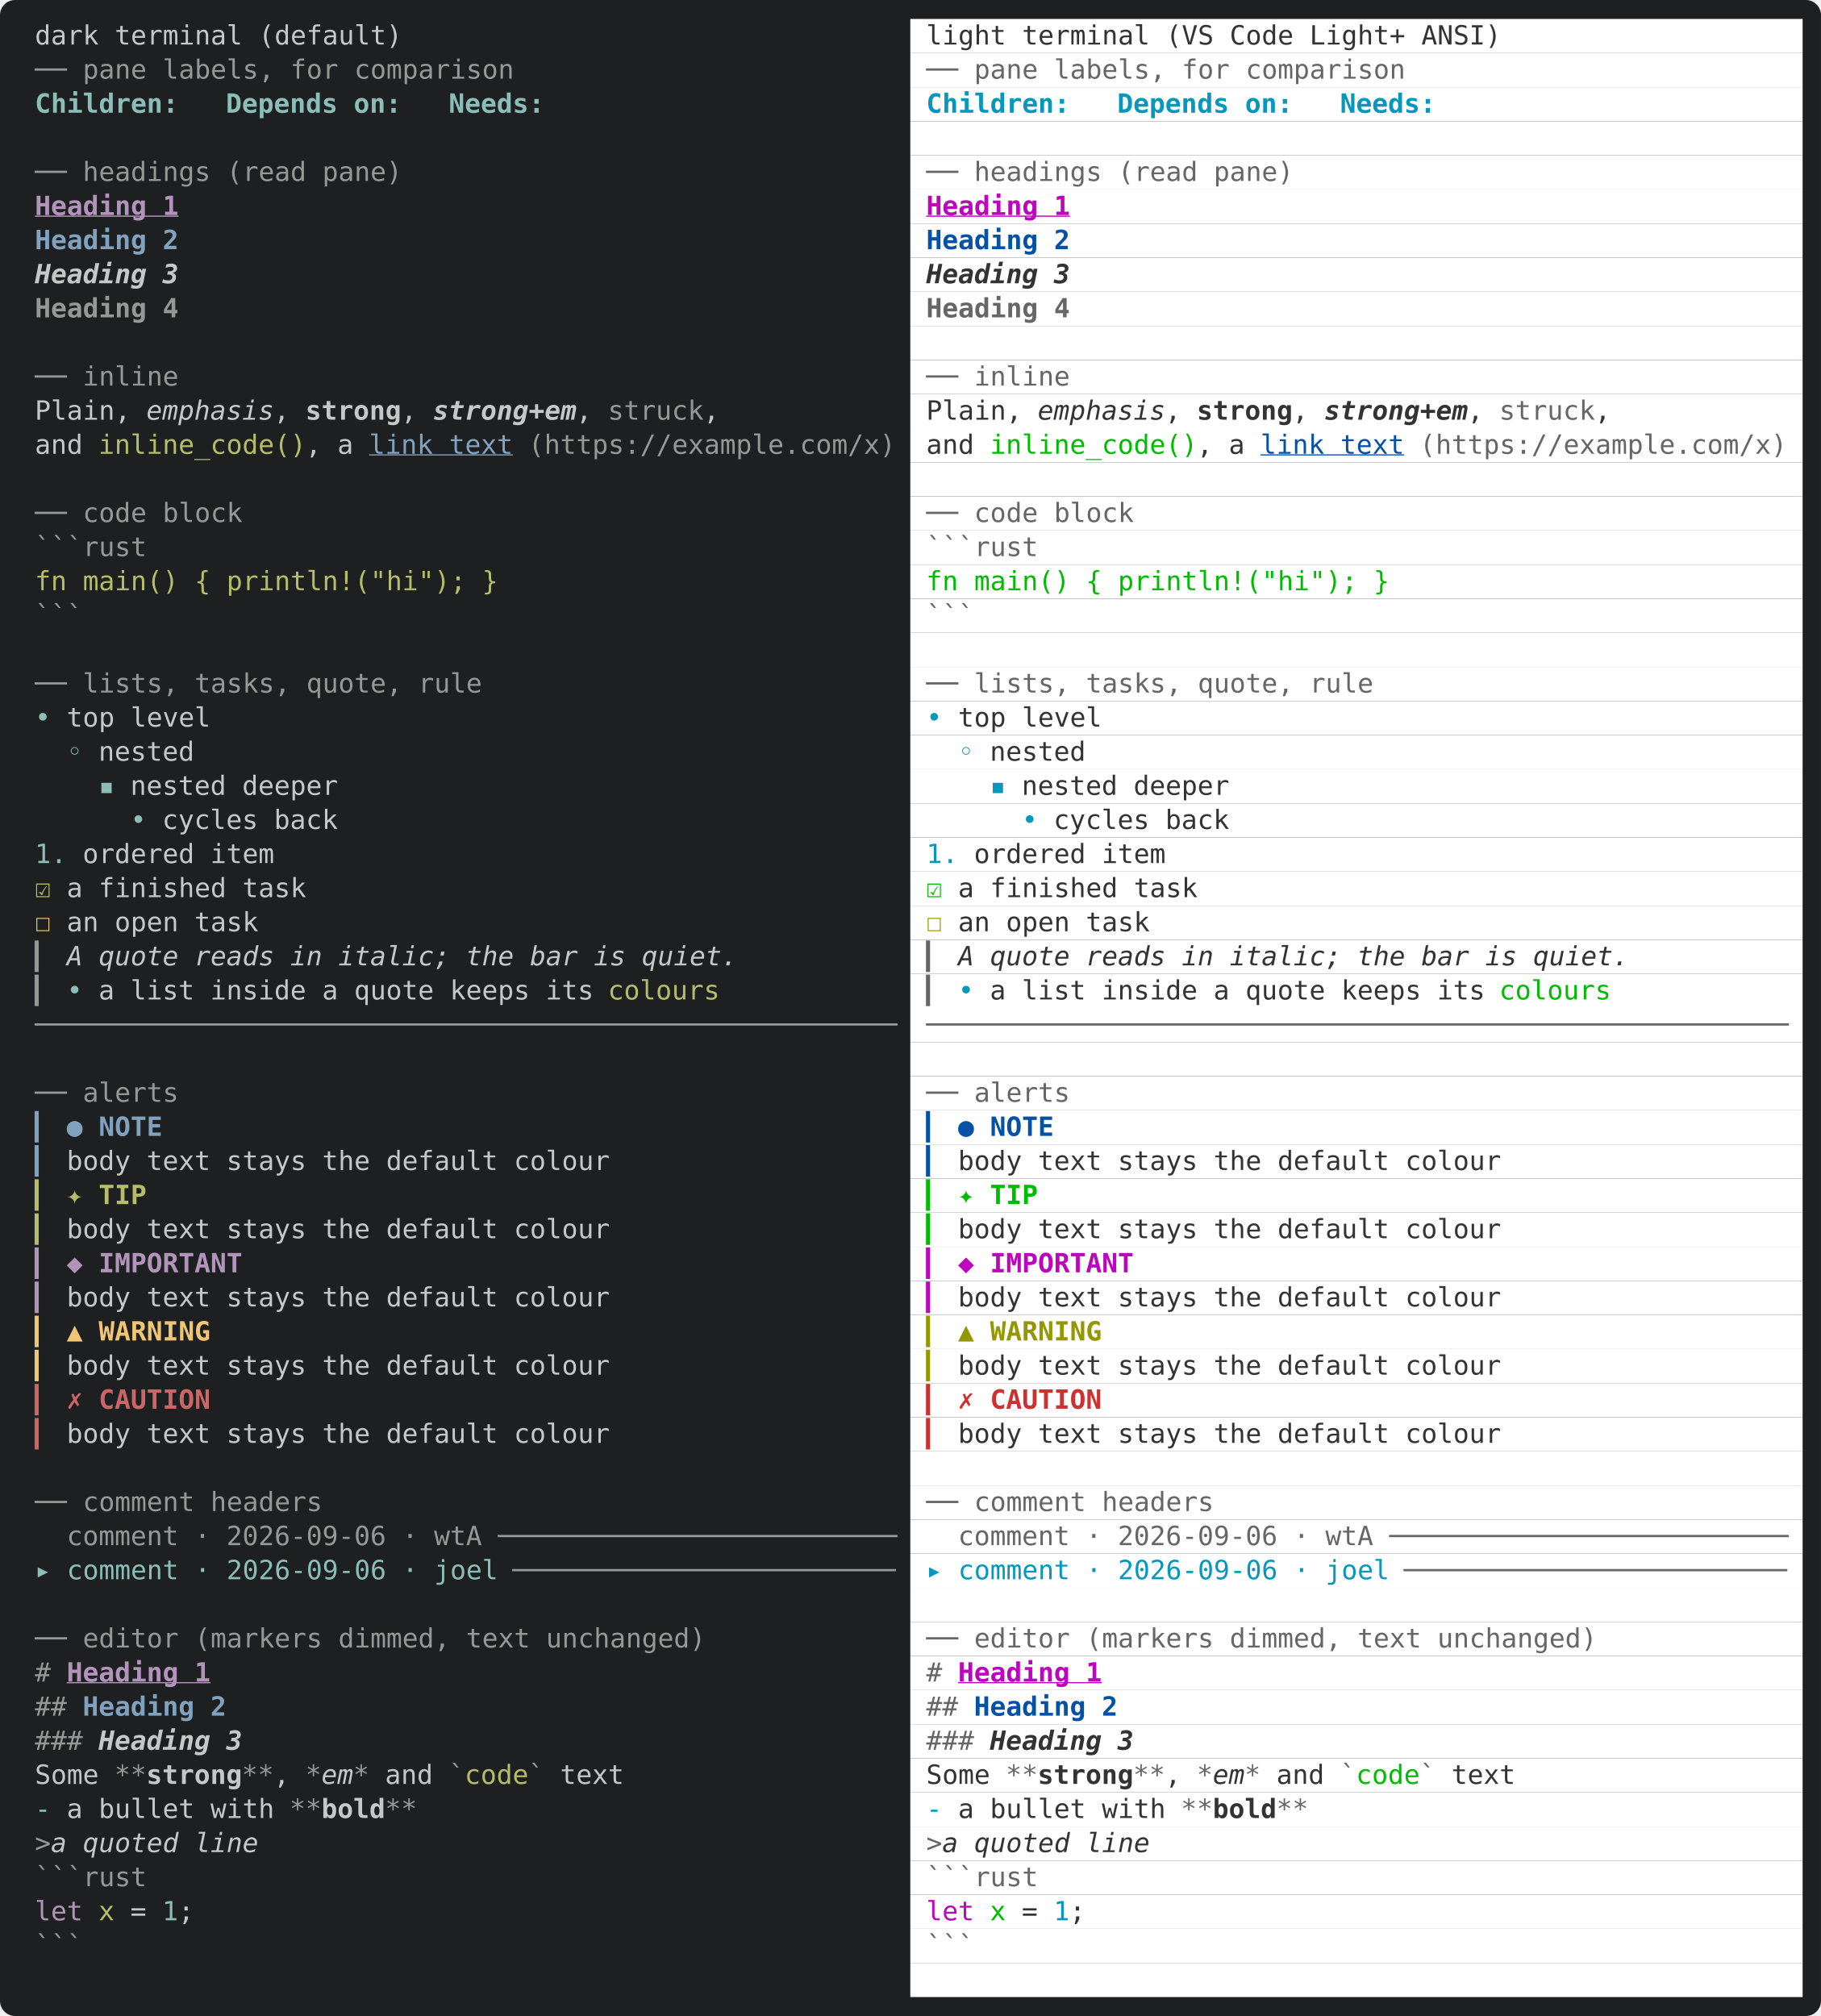
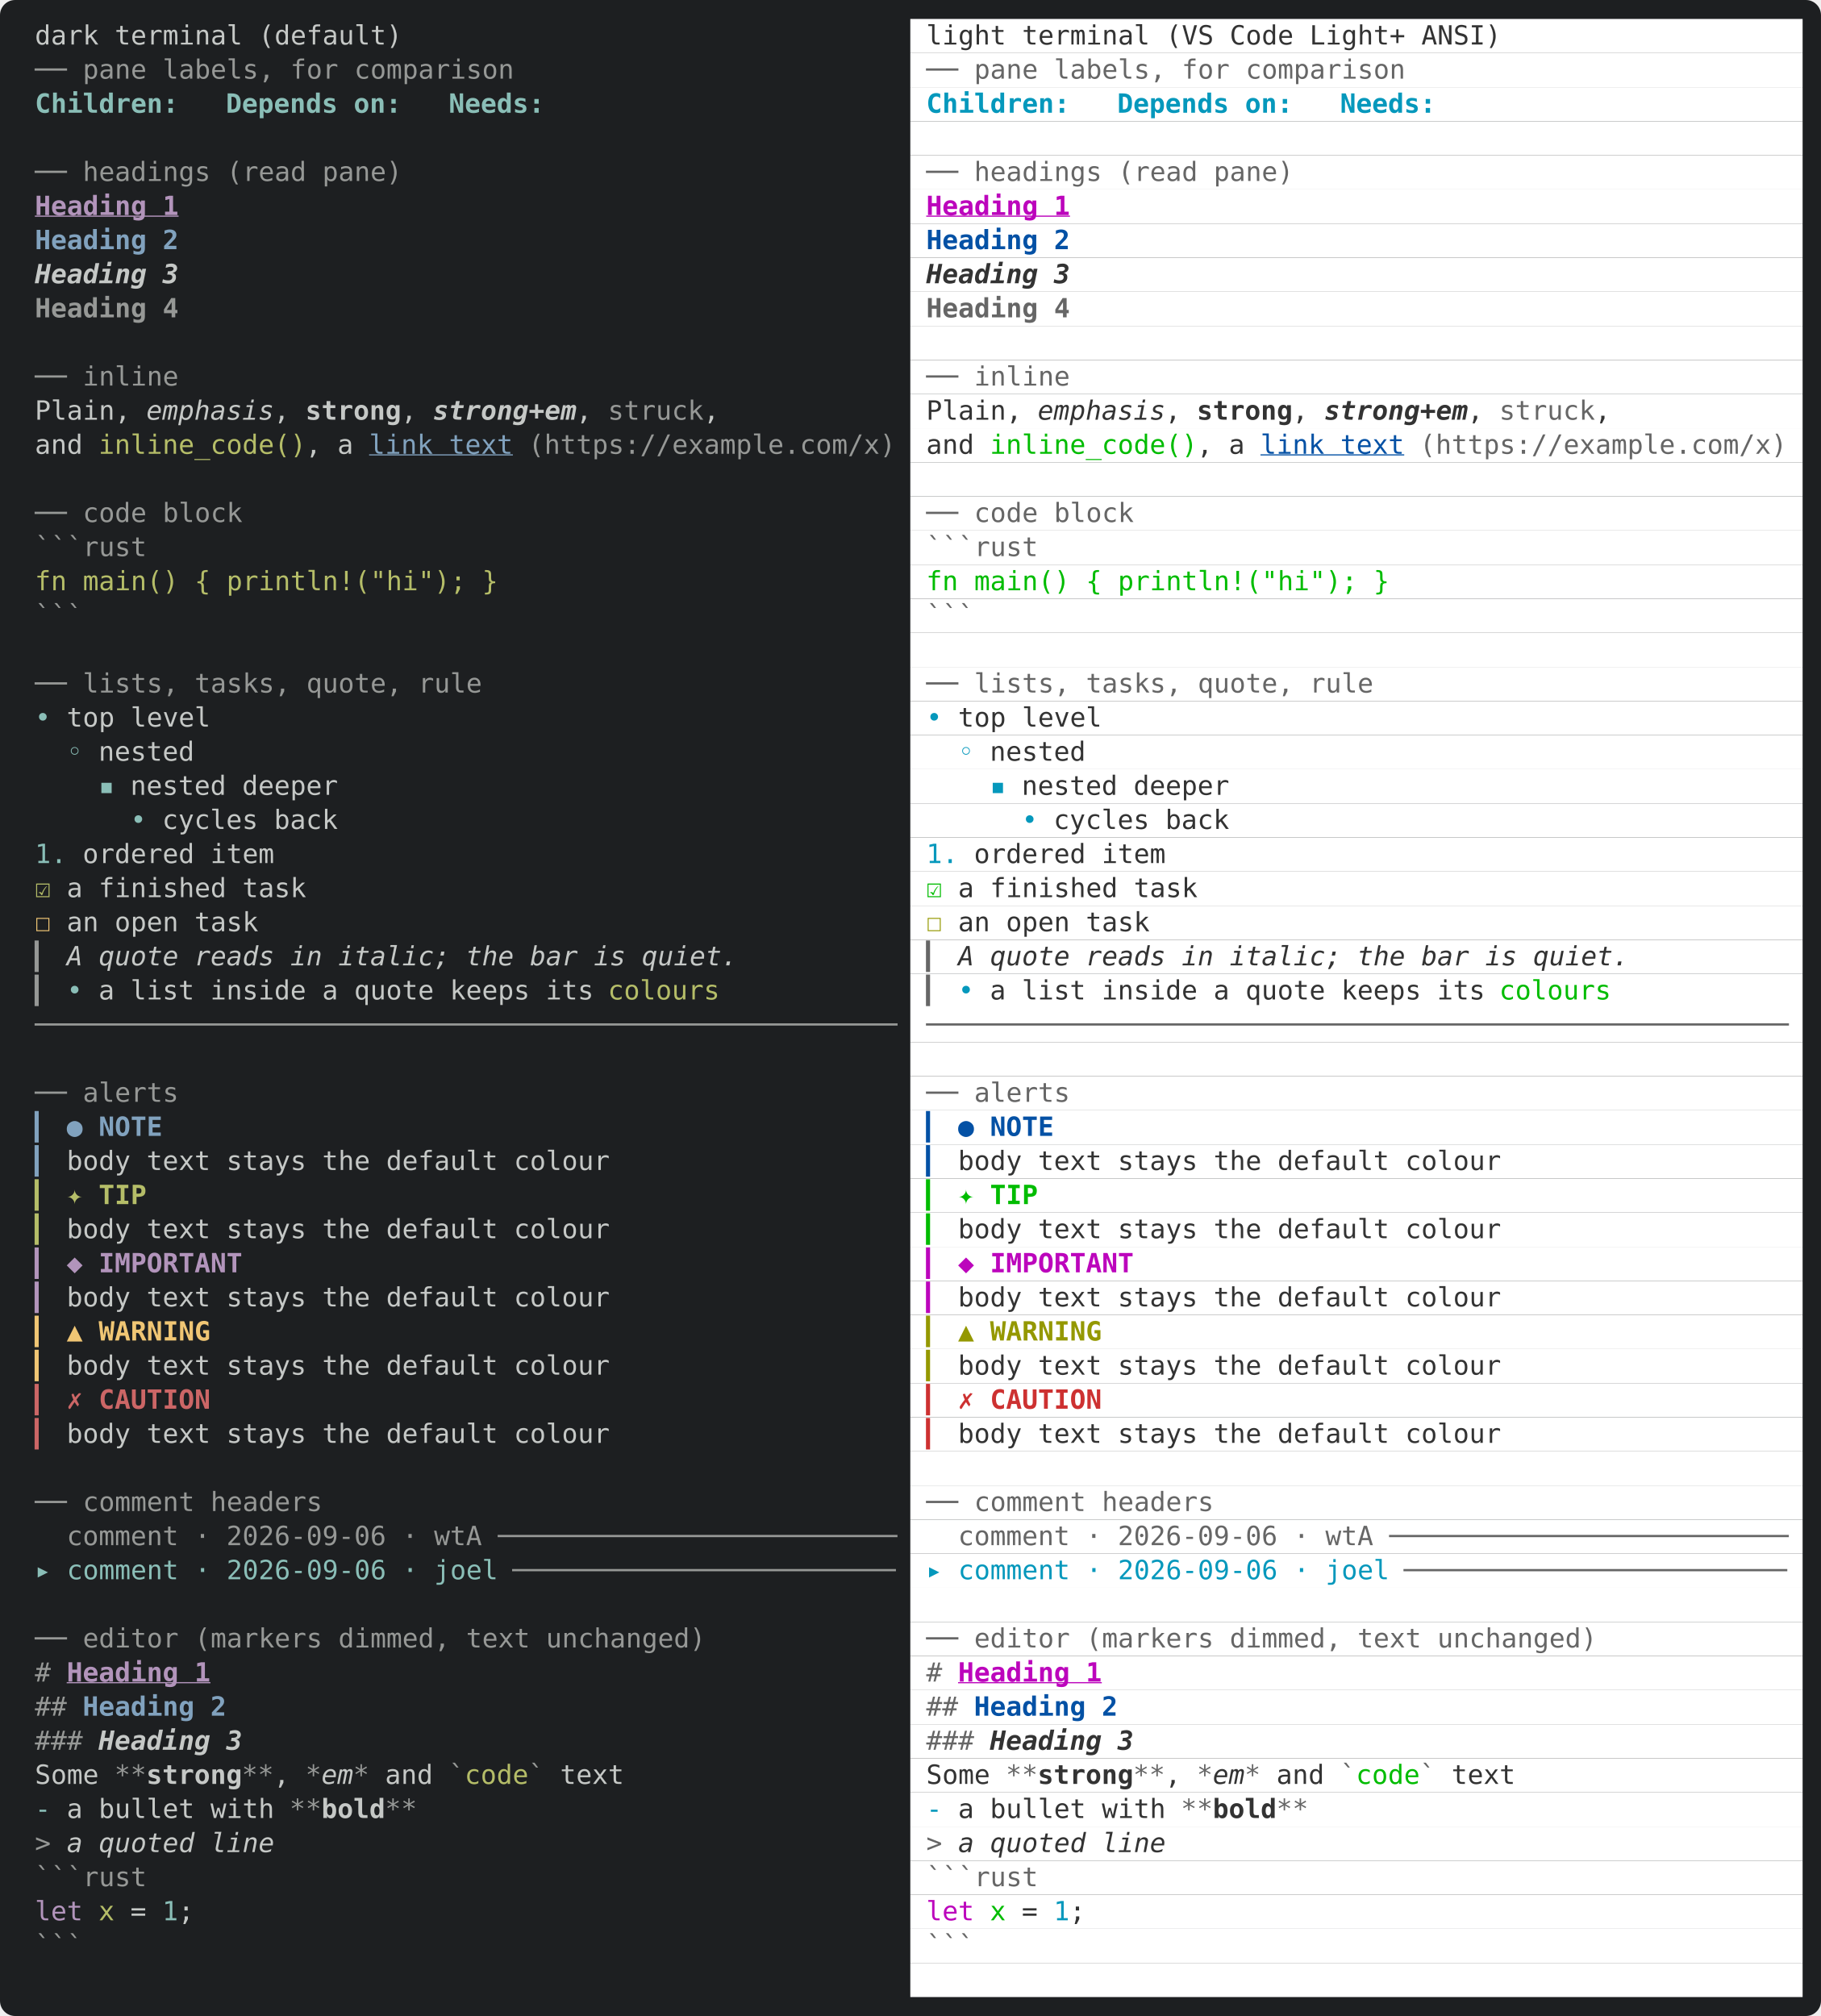
<svg xmlns="http://www.w3.org/2000/svg" width="961" height="1064" viewBox="0 0 961 1064" font-family="ui-monospace,'SF Mono','DejaVu Sans Mono',Menlo,Consolas,monospace" font-size="14">
  <style>
text{white-space:pre}
.b0{fill:#ffffff}
.s0{fill:#333333}
.s1{fill:#969896}
.s2{fill:#666666}
.s3{fill:#8abeb7;font-weight:bold}
.s4{fill:#0598bc;font-weight:bold}
.s5{fill:#b294bb;font-weight:bold;text-decoration:underline}
.s6{fill:#bc05bc;font-weight:bold;text-decoration:underline}
.s7{fill:#81a2be;font-weight:bold}
.s8{fill:#0451a5;font-weight:bold}
.s9{font-weight:bold;font-style:italic}
.s10{fill:#333333;font-weight:bold;font-style:italic}
.s11{fill:#969896;font-weight:bold}
.s12{fill:#666666;font-weight:bold}
.s13{font-style:italic}
.s14{font-weight:bold}
.s15{fill:#333333;font-style:italic}
.s16{fill:#333333;font-weight:bold}
.s17{fill:#b5bd68}
.s18{fill:#81a2be;text-decoration:underline}
.s19{fill:#00bc00}
.s20{fill:#0451a5;text-decoration:underline}
.s21{fill:#8abeb7}
.s22{fill:#0598bc}
.s23{fill:#f0c674}
.s24{fill:#949800}
.s25{fill:#81a2be}
.s26{fill:#0451a5}
.s27{fill:#b5bd68;font-weight:bold}
.s28{fill:#00bc00;font-weight:bold}
.s29{fill:#b294bb}
.s30{fill:#b294bb;font-weight:bold}
.s31{fill:#bc05bc}
.s32{fill:#bc05bc;font-weight:bold}
.s33{fill:#f0c674;font-weight:bold}
.s34{fill:#949800;font-weight:bold}
.s35{fill:#cc6666}
.s36{fill:#cc6666;font-weight:bold}
.s37{fill:#cd3131}
.s38{fill:#cd3131;font-weight:bold}
</style>
  <rect x="0" y="0" width="961" height="1064" rx="8" fill="#1d1f21" />
  <rect class="b0" x="480.4" y="10.0" width="470.9" height="18.0" />
  <rect class="b0" x="480.4" y="28.0" width="470.9" height="18.0" />
  <rect class="b0" x="480.4" y="46.0" width="470.9" height="18.0" />
  <rect class="b0" x="480.4" y="64.0" width="470.9" height="18.0" />
  <rect class="b0" x="480.4" y="82.0" width="470.9" height="18.0" />
  <rect class="b0" x="480.4" y="100.0" width="470.9" height="18.0" />
  <rect class="b0" x="480.4" y="118.0" width="470.9" height="18.0" />
  <rect class="b0" x="480.4" y="136.0" width="470.9" height="18.0" />
  <rect class="b0" x="480.4" y="154.0" width="470.9" height="18.0" />
  <rect class="b0" x="480.4" y="172.0" width="470.9" height="18.0" />
  <rect class="b0" x="480.4" y="190.0" width="470.9" height="18.0" />
  <rect class="b0" x="480.4" y="208.0" width="470.9" height="18.0" />
  <rect class="b0" x="480.4" y="226.0" width="470.9" height="18.0" />
  <rect class="b0" x="480.4" y="244.0" width="470.9" height="18.0" />
  <rect class="b0" x="480.4" y="262.0" width="470.9" height="18.0" />
  <rect class="b0" x="480.4" y="280.0" width="470.9" height="18.0" />
  <rect class="b0" x="480.4" y="298.0" width="470.9" height="18.0" />
  <rect class="b0" x="480.4" y="316.0" width="470.9" height="18.0" />
  <rect class="b0" x="480.4" y="334.0" width="470.9" height="18.0" />
  <rect class="b0" x="480.4" y="352.0" width="470.9" height="18.0" />
  <rect class="b0" x="480.4" y="370.0" width="470.9" height="18.0" />
  <rect class="b0" x="480.4" y="388.0" width="470.9" height="18.0" />
  <rect class="b0" x="480.4" y="406.0" width="470.9" height="18.0" />
  <rect class="b0" x="480.4" y="424.0" width="470.9" height="18.0" />
  <rect class="b0" x="480.4" y="442.0" width="470.9" height="18.0" />
  <rect class="b0" x="480.4" y="460.0" width="470.9" height="18.0" />
  <rect class="b0" x="480.4" y="478.0" width="470.9" height="18.0" />
  <rect class="b0" x="480.4" y="496.0" width="470.9" height="18.0" />
  <rect class="b0" x="480.4" y="514.0" width="470.9" height="18.0" />
  <rect class="b0" x="480.4" y="532.0" width="470.9" height="18.0" />
  <rect class="b0" x="480.4" y="550.0" width="470.9" height="18.0" />
  <rect class="b0" x="480.4" y="568.0" width="470.9" height="18.0" />
  <rect class="b0" x="480.4" y="586.0" width="470.9" height="18.0" />
  <rect class="b0" x="480.4" y="604.0" width="470.9" height="18.0" />
  <rect class="b0" x="480.4" y="622.0" width="470.9" height="18.0" />
  <rect class="b0" x="480.4" y="640.0" width="470.9" height="18.0" />
  <rect class="b0" x="480.4" y="658.0" width="470.9" height="18.0" />
  <rect class="b0" x="480.4" y="676.0" width="470.9" height="18.0" />
  <rect class="b0" x="480.4" y="694.0" width="470.9" height="18.0" />
  <rect class="b0" x="480.4" y="712.0" width="470.9" height="18.0" />
  <rect class="b0" x="480.4" y="730.0" width="470.9" height="18.0" />
  <rect class="b0" x="480.4" y="748.0" width="470.9" height="18.0" />
  <rect class="b0" x="480.4" y="766.0" width="470.9" height="18.0" />
  <rect class="b0" x="480.4" y="784.0" width="470.9" height="18.0" />
  <rect class="b0" x="480.4" y="802.0" width="470.9" height="18.0" />
  <rect class="b0" x="480.4" y="820.0" width="470.9" height="18.0" />
  <rect class="b0" x="480.4" y="838.0" width="470.9" height="18.0" />
  <rect class="b0" x="480.4" y="856.0" width="470.9" height="18.0" />
  <rect class="b0" x="480.4" y="874.0" width="470.9" height="18.0" />
  <rect class="b0" x="480.4" y="892.0" width="470.9" height="18.0" />
  <rect class="b0" x="480.4" y="910.0" width="470.9" height="18.0" />
  <rect class="b0" x="480.4" y="928.0" width="470.9" height="18.0" />
  <rect class="b0" x="480.4" y="946.0" width="470.9" height="18.0" />
  <rect class="b0" x="480.4" y="964.0" width="470.9" height="18.0" />
  <rect class="b0" x="480.4" y="982.0" width="470.9" height="18.0" />
  <rect class="b0" x="480.4" y="1000.0" width="470.9" height="18.0" />
  <rect class="b0" x="480.4" y="1018.0" width="470.9" height="18.0" />
  <rect class="b0" x="480.4" y="1036.0" width="470.9" height="18.0" />
  <g fill="#c5c8c6">
-     <text y="23.5">
+     <text xml:space="preserve" y="23.5">
      <tspan x="18.4">dark terminal (default)</tspan>
      <tspan x="488.8" class="s0">light terminal (VS Code Light+ ANSI)</tspan>
    </text>
-     <text y="41.5">
+     <text xml:space="preserve" y="41.5">
      <tspan x="18.4" class="s1">── pane labels, for comparison</tspan>
      <tspan x="488.8" class="s2">── pane labels, for comparison</tspan>
    </text>
-     <text y="59.5">
+     <text xml:space="preserve" y="59.5">
      <tspan x="18.4" class="s3">Children:</tspan>
      <tspan x="119.2" class="s3">Depends on:</tspan>
      <tspan x="236.8" class="s3">Needs:</tspan>
      <tspan x="488.8" class="s4">Children:</tspan>
      <tspan x="589.6" class="s4">Depends on:</tspan>
      <tspan x="707.2" class="s4">Needs:</tspan>
    </text>
-     <text y="95.5">
+     <text xml:space="preserve" y="95.5">
      <tspan x="18.4" class="s1">── headings (read pane)</tspan>
      <tspan x="488.8" class="s2">── headings (read pane)</tspan>
    </text>
-     <text y="113.5">
+     <text xml:space="preserve" y="113.5">
      <tspan x="18.4" class="s5">Heading 1</tspan>
      <tspan x="488.8" class="s6">Heading 1</tspan>
    </text>
-     <text y="131.5">
+     <text xml:space="preserve" y="131.5">
      <tspan x="18.4" class="s7">Heading 2</tspan>
      <tspan x="488.8" class="s8">Heading 2</tspan>
    </text>
-     <text y="149.5">
+     <text xml:space="preserve" y="149.5">
      <tspan x="18.4" class="s9">Heading 3</tspan>
      <tspan x="488.8" class="s10">Heading 3</tspan>
    </text>
-     <text y="167.5">
+     <text xml:space="preserve" y="167.5">
      <tspan x="18.4" class="s11">Heading 4</tspan>
      <tspan x="488.8" class="s12">Heading 4</tspan>
    </text>
-     <text y="203.5">
+     <text xml:space="preserve" y="203.5">
      <tspan x="18.4" class="s1">── inline</tspan>
      <tspan x="488.8" class="s2">── inline</tspan>
    </text>
-     <text y="221.5">
+     <text xml:space="preserve" y="221.5">
      <tspan x="18.4">Plain,</tspan>
      <tspan x="77.2" class="s13">emphasis</tspan>
      <tspan x="144.4">,</tspan>
      <tspan x="161.2" class="s14">strong</tspan>
      <tspan x="211.6">,</tspan>
      <tspan x="228.4" class="s9">strong+em</tspan>
      <tspan x="304.0">,</tspan>
      <tspan x="320.8" class="s1">struck</tspan>
      <tspan x="371.2">,</tspan>
      <tspan x="488.8" class="s0">Plain,</tspan>
      <tspan x="547.6" class="s15">emphasis</tspan>
      <tspan x="614.8" class="s0">,</tspan>
      <tspan x="631.6" class="s16">strong</tspan>
      <tspan x="682.0" class="s0">,</tspan>
      <tspan x="698.8" class="s10">strong+em</tspan>
      <tspan x="774.4" class="s0">,</tspan>
      <tspan x="791.2" class="s2">struck</tspan>
      <tspan x="841.6" class="s0">,</tspan>
    </text>
-     <text y="239.5">
+     <text xml:space="preserve" y="239.5">
      <tspan x="18.4">and</tspan>
      <tspan x="52.0" class="s17">inline_code()</tspan>
      <tspan x="161.2">, a</tspan>
      <tspan x="194.8" class="s18">link text</tspan>
      <tspan x="278.8" class="s1">(https://example.com/x)</tspan>
      <tspan x="488.8" class="s0">and</tspan>
      <tspan x="522.4" class="s19">inline_code()</tspan>
      <tspan x="631.6" class="s0">, a</tspan>
      <tspan x="665.2" class="s20">link text</tspan>
      <tspan x="749.2" class="s2">(https://example.com/x)</tspan>
    </text>
-     <text y="275.5">
+     <text xml:space="preserve" y="275.5">
      <tspan x="18.4" class="s1">── code block</tspan>
      <tspan x="488.8" class="s2">── code block</tspan>
    </text>
-     <text y="293.5">
+     <text xml:space="preserve" y="293.5">
      <tspan x="18.4" class="s1">```rust</tspan>
      <tspan x="488.8" class="s2">```rust</tspan>
    </text>
-     <text y="311.5">
+     <text xml:space="preserve" y="311.5">
      <tspan x="18.4" class="s17">fn main() { println!("hi"); }</tspan>
      <tspan x="488.8" class="s19">fn main() { println!("hi"); }</tspan>
    </text>
-     <text y="329.5">
+     <text xml:space="preserve" y="329.5">
      <tspan x="18.4" class="s1">```</tspan>
      <tspan x="488.8" class="s2">```</tspan>
    </text>
-     <text y="365.5">
+     <text xml:space="preserve" y="365.5">
      <tspan x="18.4" class="s1">── lists, tasks, quote, rule</tspan>
      <tspan x="488.8" class="s2">── lists, tasks, quote, rule</tspan>
    </text>
-     <text y="383.5">
+     <text xml:space="preserve" y="383.5">
      <tspan x="18.4" class="s21">•</tspan>
      <tspan x="35.2">top level</tspan>
      <tspan x="488.8" class="s22">•</tspan>
      <tspan x="505.6" class="s0">top level</tspan>
    </text>
-     <text y="401.5">
+     <text xml:space="preserve" y="401.5">
      <tspan x="35.2" class="s21">◦</tspan>
      <tspan x="52.0">nested</tspan>
      <tspan x="505.6" class="s22">◦</tspan>
      <tspan x="522.4" class="s0">nested</tspan>
    </text>
-     <text y="419.5">
+     <text xml:space="preserve" y="419.5">
      <tspan x="52.0" class="s21">▪</tspan>
      <tspan x="68.8">nested deeper</tspan>
      <tspan x="522.4" class="s22">▪</tspan>
      <tspan x="539.2" class="s0">nested deeper</tspan>
    </text>
-     <text y="437.5">
+     <text xml:space="preserve" y="437.5">
      <tspan x="68.8" class="s21">•</tspan>
      <tspan x="85.6">cycles back</tspan>
      <tspan x="539.2" class="s22">•</tspan>
      <tspan x="556.0" class="s0">cycles back</tspan>
    </text>
-     <text y="455.5">
+     <text xml:space="preserve" y="455.5">
      <tspan x="18.4" class="s21">1.</tspan>
      <tspan x="43.6">ordered item</tspan>
      <tspan x="488.8" class="s22">1.</tspan>
      <tspan x="514.0" class="s0">ordered item</tspan>
    </text>
-     <text y="473.5">
+     <text xml:space="preserve" y="473.5">
      <tspan x="18.4" class="s17">☑</tspan>
      <tspan x="35.2">a finished task</tspan>
      <tspan x="488.8" class="s19">☑</tspan>
      <tspan x="505.6" class="s0">a finished task</tspan>
    </text>
-     <text y="491.5">
+     <text xml:space="preserve" y="491.5">
      <tspan x="18.4" class="s23">☐</tspan>
      <tspan x="35.2">an open task</tspan>
      <tspan x="488.8" class="s24">☐</tspan>
      <tspan x="505.6" class="s0">an open task</tspan>
    </text>
-     <text y="509.5">
+     <text xml:space="preserve" y="509.5">
      <tspan x="18.4" class="s1">▎</tspan>
      <tspan x="35.2" class="s13">A quote reads in italic; the bar is quiet.</tspan>
      <tspan x="488.8" class="s2">▎</tspan>
      <tspan x="505.6" class="s15">A quote reads in italic; the bar is quiet.</tspan>
    </text>
-     <text y="527.5">
+     <text xml:space="preserve" y="527.5">
      <tspan x="18.4" class="s1">▎</tspan>
      <tspan x="35.2" class="s21">•</tspan>
      <tspan x="52.0">a list inside a quote keeps its</tspan>
      <tspan x="320.8" class="s17">colours</tspan>
      <tspan x="488.8" class="s2">▎</tspan>
      <tspan x="505.6" class="s22">•</tspan>
      <tspan x="522.4" class="s0">a list inside a quote keeps its</tspan>
      <tspan x="791.2" class="s19">colours</tspan>
    </text>
-     <text y="545.5">
+     <text xml:space="preserve" y="545.5">
      <tspan x="18.4" class="s1">──────────────────────────────────────────────────────</tspan>
      <tspan x="488.8" class="s2">──────────────────────────────────────────────────────</tspan>
    </text>
-     <text y="581.5">
+     <text xml:space="preserve" y="581.5">
      <tspan x="18.4" class="s1">── alerts</tspan>
      <tspan x="488.8" class="s2">── alerts</tspan>
    </text>
-     <text y="599.5">
+     <text xml:space="preserve" y="599.5">
      <tspan x="18.4" class="s25">▎</tspan>
      <tspan x="35.2" class="s7">● NOTE</tspan>
      <tspan x="488.8" class="s26">▎</tspan>
      <tspan x="505.6" class="s8">● NOTE</tspan>
    </text>
-     <text y="617.5">
+     <text xml:space="preserve" y="617.5">
      <tspan x="18.4" class="s25">▎</tspan>
      <tspan x="35.2">body text stays the default colour</tspan>
      <tspan x="488.8" class="s26">▎</tspan>
      <tspan x="505.6" class="s0">body text stays the default colour</tspan>
    </text>
-     <text y="635.5">
+     <text xml:space="preserve" y="635.5">
      <tspan x="18.4" class="s17">▎</tspan>
      <tspan x="35.2" class="s27">✦ TIP</tspan>
      <tspan x="488.8" class="s19">▎</tspan>
      <tspan x="505.6" class="s28">✦ TIP</tspan>
    </text>
-     <text y="653.5">
+     <text xml:space="preserve" y="653.5">
      <tspan x="18.4" class="s17">▎</tspan>
      <tspan x="35.2">body text stays the default colour</tspan>
      <tspan x="488.8" class="s19">▎</tspan>
      <tspan x="505.6" class="s0">body text stays the default colour</tspan>
    </text>
-     <text y="671.5">
+     <text xml:space="preserve" y="671.5">
      <tspan x="18.4" class="s29">▎</tspan>
      <tspan x="35.2" class="s30">◆ IMPORTANT</tspan>
      <tspan x="488.8" class="s31">▎</tspan>
      <tspan x="505.6" class="s32">◆ IMPORTANT</tspan>
    </text>
-     <text y="689.5">
+     <text xml:space="preserve" y="689.5">
      <tspan x="18.4" class="s29">▎</tspan>
      <tspan x="35.2">body text stays the default colour</tspan>
      <tspan x="488.8" class="s31">▎</tspan>
      <tspan x="505.6" class="s0">body text stays the default colour</tspan>
    </text>
-     <text y="707.5">
+     <text xml:space="preserve" y="707.5">
      <tspan x="18.4" class="s23">▎</tspan>
      <tspan x="35.2" class="s33">▲ WARNING</tspan>
      <tspan x="488.8" class="s24">▎</tspan>
      <tspan x="505.6" class="s34">▲ WARNING</tspan>
    </text>
-     <text y="725.5">
+     <text xml:space="preserve" y="725.5">
      <tspan x="18.4" class="s23">▎</tspan>
      <tspan x="35.2">body text stays the default colour</tspan>
      <tspan x="488.8" class="s24">▎</tspan>
      <tspan x="505.6" class="s0">body text stays the default colour</tspan>
    </text>
-     <text y="743.5">
+     <text xml:space="preserve" y="743.5">
      <tspan x="18.4" class="s35">▎</tspan>
      <tspan x="35.2" class="s36">✗ CAUTION</tspan>
      <tspan x="488.8" class="s37">▎</tspan>
      <tspan x="505.6" class="s38">✗ CAUTION</tspan>
    </text>
-     <text y="761.5">
+     <text xml:space="preserve" y="761.5">
      <tspan x="18.4" class="s35">▎</tspan>
      <tspan x="35.2">body text stays the default colour</tspan>
      <tspan x="488.8" class="s37">▎</tspan>
      <tspan x="505.6" class="s0">body text stays the default colour</tspan>
    </text>
-     <text y="797.5">
+     <text xml:space="preserve" y="797.5">
      <tspan x="18.4" class="s1">── comment headers</tspan>
      <tspan x="488.8" class="s2">── comment headers</tspan>
    </text>
-     <text y="815.5">
+     <text xml:space="preserve" y="815.5">
      <tspan x="35.2" class="s1">comment · 2026-09-06 · wtA ─────────────────────────</tspan>
      <tspan x="505.6" class="s2">comment · 2026-09-06 · wtA ─────────────────────────</tspan>
    </text>
-     <text y="833.5">
+     <text xml:space="preserve" y="833.5">
      <tspan x="18.4" class="s21">▸ comment · 2026-09-06 · joel</tspan>
      <tspan x="270.4" class="s1">────────────────────────</tspan>
      <tspan x="488.8" class="s22">▸ comment · 2026-09-06 · joel</tspan>
      <tspan x="740.8" class="s2">────────────────────────</tspan>
    </text>
-     <text y="869.5">
+     <text xml:space="preserve" y="869.5">
      <tspan x="18.4" class="s1">── editor (markers dimmed, text unchanged)</tspan>
      <tspan x="488.8" class="s2">── editor (markers dimmed, text unchanged)</tspan>
    </text>
-     <text y="887.5">
+     <text xml:space="preserve" y="887.5">
      <tspan x="18.4" class="s1">#</tspan>
      <tspan x="35.2" class="s5">Heading 1</tspan>
      <tspan x="488.8" class="s2">#</tspan>
      <tspan x="505.6" class="s6">Heading 1</tspan>
    </text>
-     <text y="905.5">
+     <text xml:space="preserve" y="905.5">
      <tspan x="18.4" class="s1">##</tspan>
      <tspan x="43.6" class="s7">Heading 2</tspan>
      <tspan x="488.8" class="s2">##</tspan>
      <tspan x="514.0" class="s8">Heading 2</tspan>
    </text>
-     <text y="923.5">
+     <text xml:space="preserve" y="923.5">
      <tspan x="18.4" class="s1">###</tspan>
      <tspan x="52.0" class="s9">Heading 3</tspan>
      <tspan x="488.8" class="s2">###</tspan>
      <tspan x="522.4" class="s10">Heading 3</tspan>
    </text>
-     <text y="941.5">
+     <text xml:space="preserve" y="941.5">
      <tspan x="18.4">Some</tspan>
      <tspan x="60.4" class="s1">**</tspan>
      <tspan x="77.2" class="s14">strong</tspan>
      <tspan x="127.6" class="s1">**</tspan>
      <tspan x="144.4">,</tspan>
      <tspan x="161.2" class="s1">*</tspan>
      <tspan x="169.6" class="s13">em</tspan>
      <tspan x="186.4" class="s1">*</tspan>
      <tspan x="203.2">and</tspan>
      <tspan x="236.8" class="s1">`</tspan>
      <tspan x="245.2" class="s17">code</tspan>
      <tspan x="278.8" class="s1">`</tspan>
      <tspan x="295.6">text</tspan>
      <tspan x="488.8" class="s0">Some</tspan>
      <tspan x="530.8" class="s2">**</tspan>
      <tspan x="547.6" class="s16">strong</tspan>
      <tspan x="598.0" class="s2">**</tspan>
      <tspan x="614.8" class="s0">,</tspan>
      <tspan x="631.6" class="s2">*</tspan>
      <tspan x="640.0" class="s15">em</tspan>
      <tspan x="656.8" class="s2">*</tspan>
      <tspan x="673.6" class="s0">and</tspan>
      <tspan x="707.2" class="s2">`</tspan>
      <tspan x="715.6" class="s19">code</tspan>
      <tspan x="749.2" class="s2">`</tspan>
      <tspan x="766.0" class="s0">text</tspan>
    </text>
-     <text y="959.5">
+     <text xml:space="preserve" y="959.5">
      <tspan x="18.4" class="s21">-</tspan>
      <tspan x="35.2">a bullet with</tspan>
      <tspan x="152.8" class="s1">**</tspan>
      <tspan x="169.6" class="s14">bold</tspan>
      <tspan x="203.2" class="s1">**</tspan>
      <tspan x="488.8" class="s22">-</tspan>
      <tspan x="505.6" class="s0">a bullet with</tspan>
      <tspan x="623.2" class="s2">**</tspan>
      <tspan x="640.0" class="s16">bold</tspan>
      <tspan x="673.6" class="s2">**</tspan>
    </text>
-     <text y="977.5">
+     <text xml:space="preserve" y="977.5">
      <tspan x="18.4" class="s1">&gt;</tspan>
      <tspan x="26.8" class="s13"> a quoted line</tspan>
      <tspan x="488.8" class="s2">&gt;</tspan>
      <tspan x="497.2" class="s15"> a quoted line</tspan>
    </text>
-     <text y="995.5">
+     <text xml:space="preserve" y="995.5">
      <tspan x="18.4" class="s1">```rust</tspan>
      <tspan x="488.8" class="s2">```rust</tspan>
    </text>
-     <text y="1013.5">
+     <text xml:space="preserve" y="1013.5">
      <tspan x="18.4" class="s29">let</tspan>
      <tspan x="52.0" class="s17">x</tspan>
      <tspan x="68.8">=</tspan>
      <tspan x="85.6" class="s21">1</tspan>
      <tspan x="94.0">;</tspan>
      <tspan x="488.8" class="s31">let</tspan>
      <tspan x="522.4" class="s19">x</tspan>
      <tspan x="539.2" class="s0">=</tspan>
      <tspan x="556.0" class="s22">1</tspan>
      <tspan x="564.4" class="s0">;</tspan>
    </text>
-     <text y="1031.5">
+     <text xml:space="preserve" y="1031.5">
      <tspan x="18.4" class="s1">```</tspan>
      <tspan x="488.8" class="s2">```</tspan>
    </text>
  </g>
</svg>
